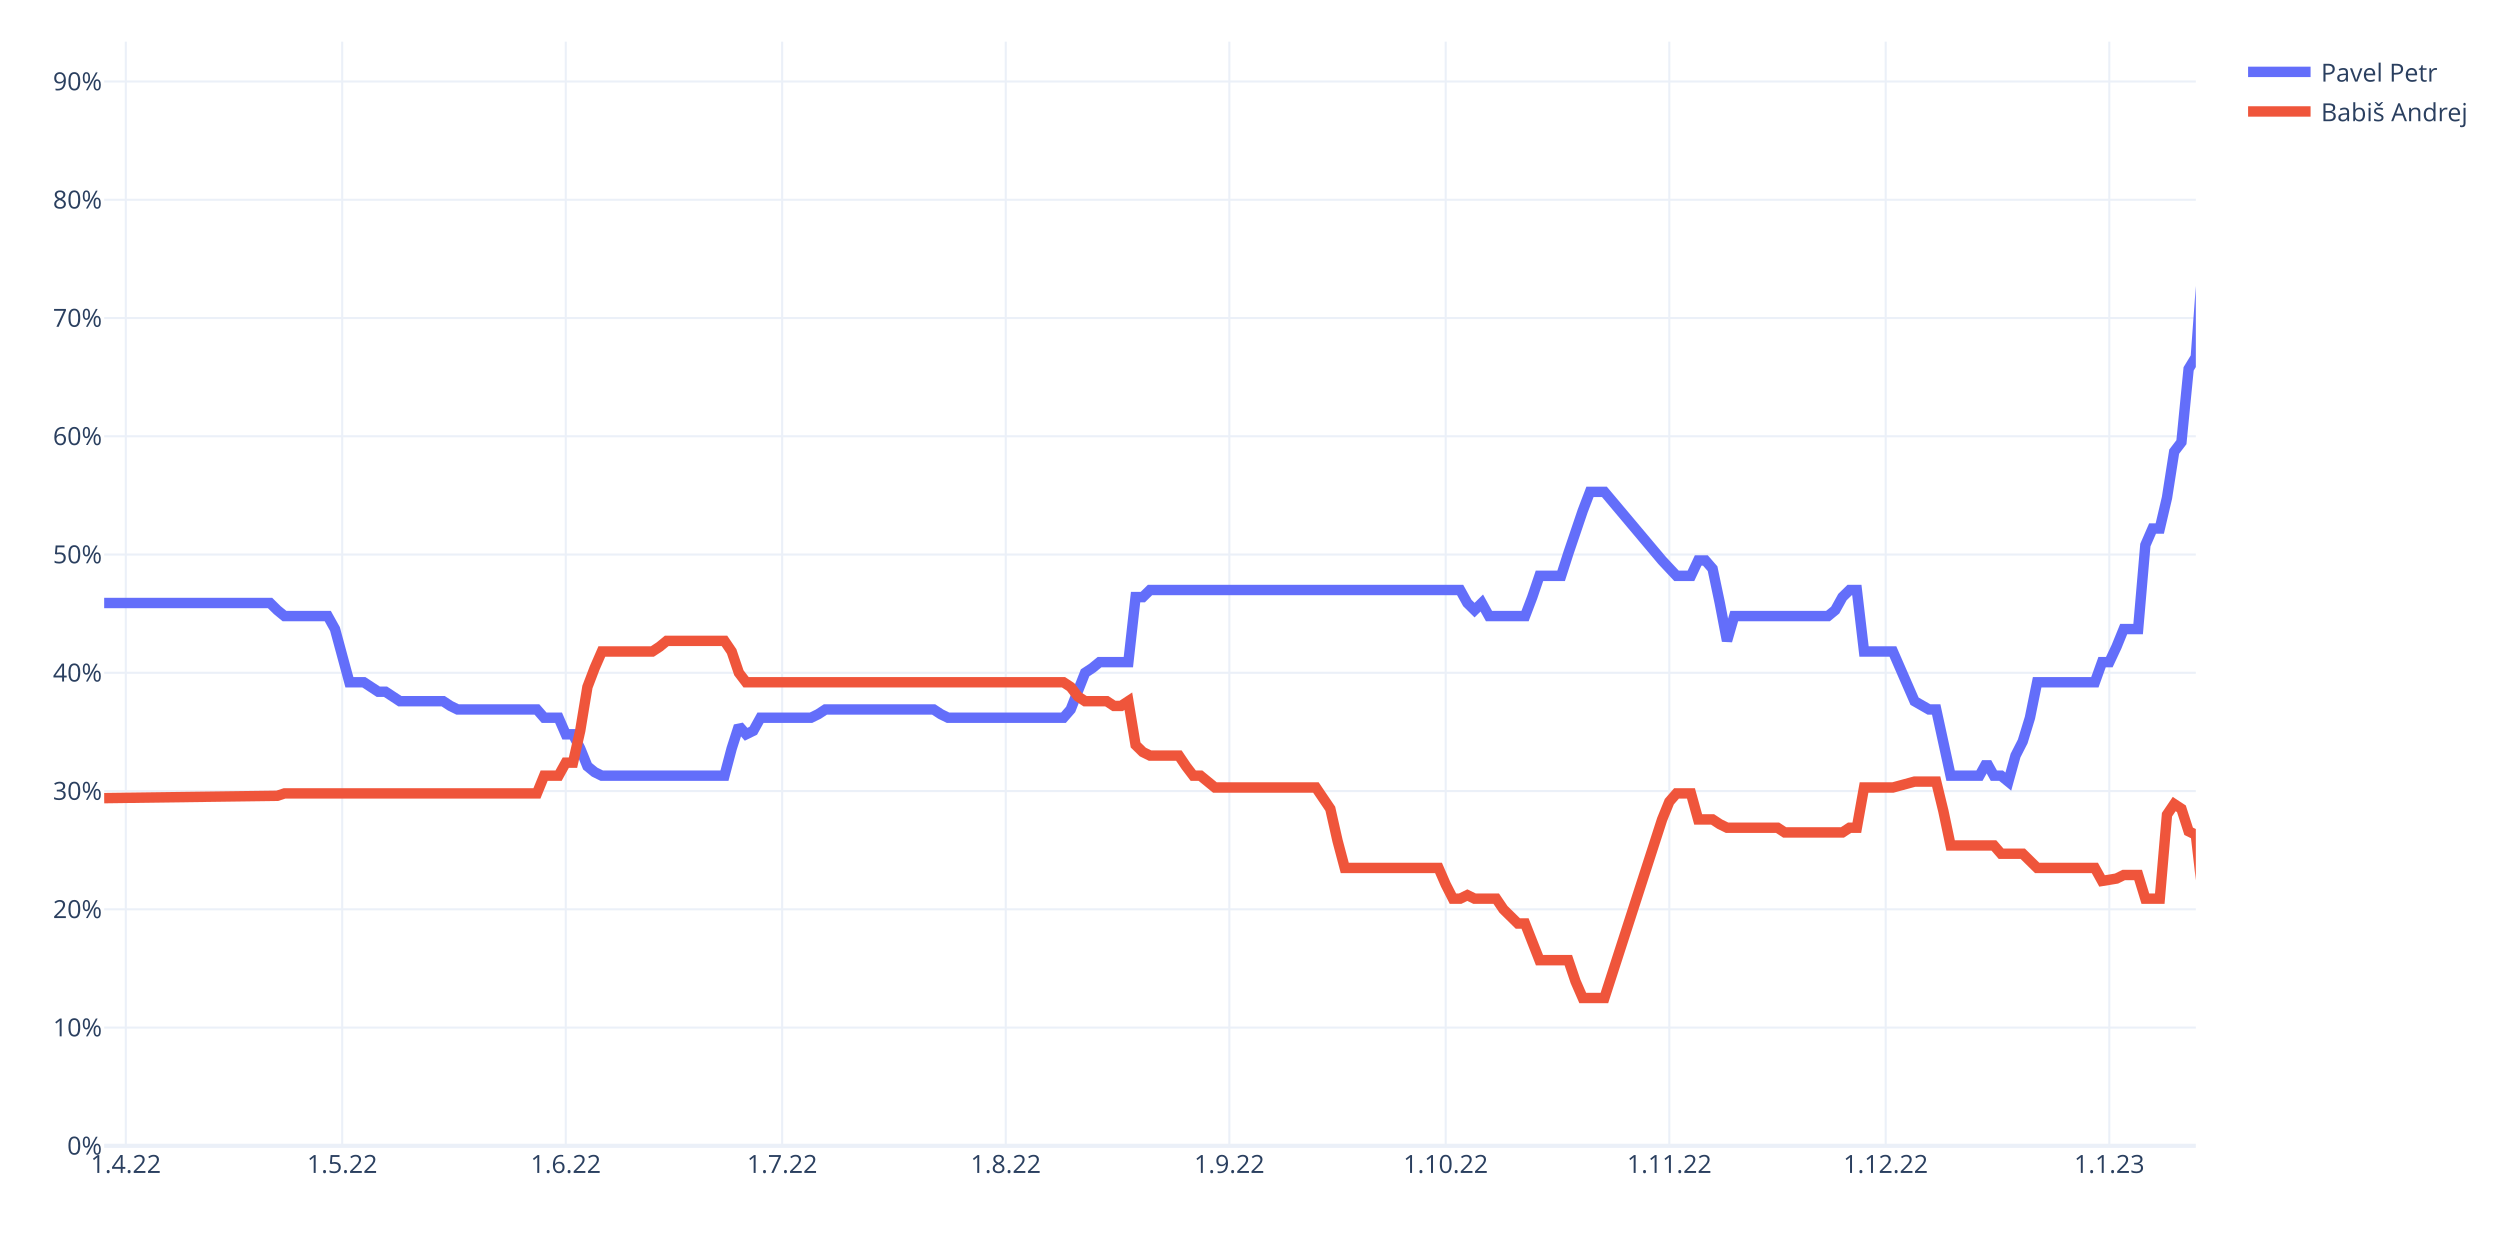
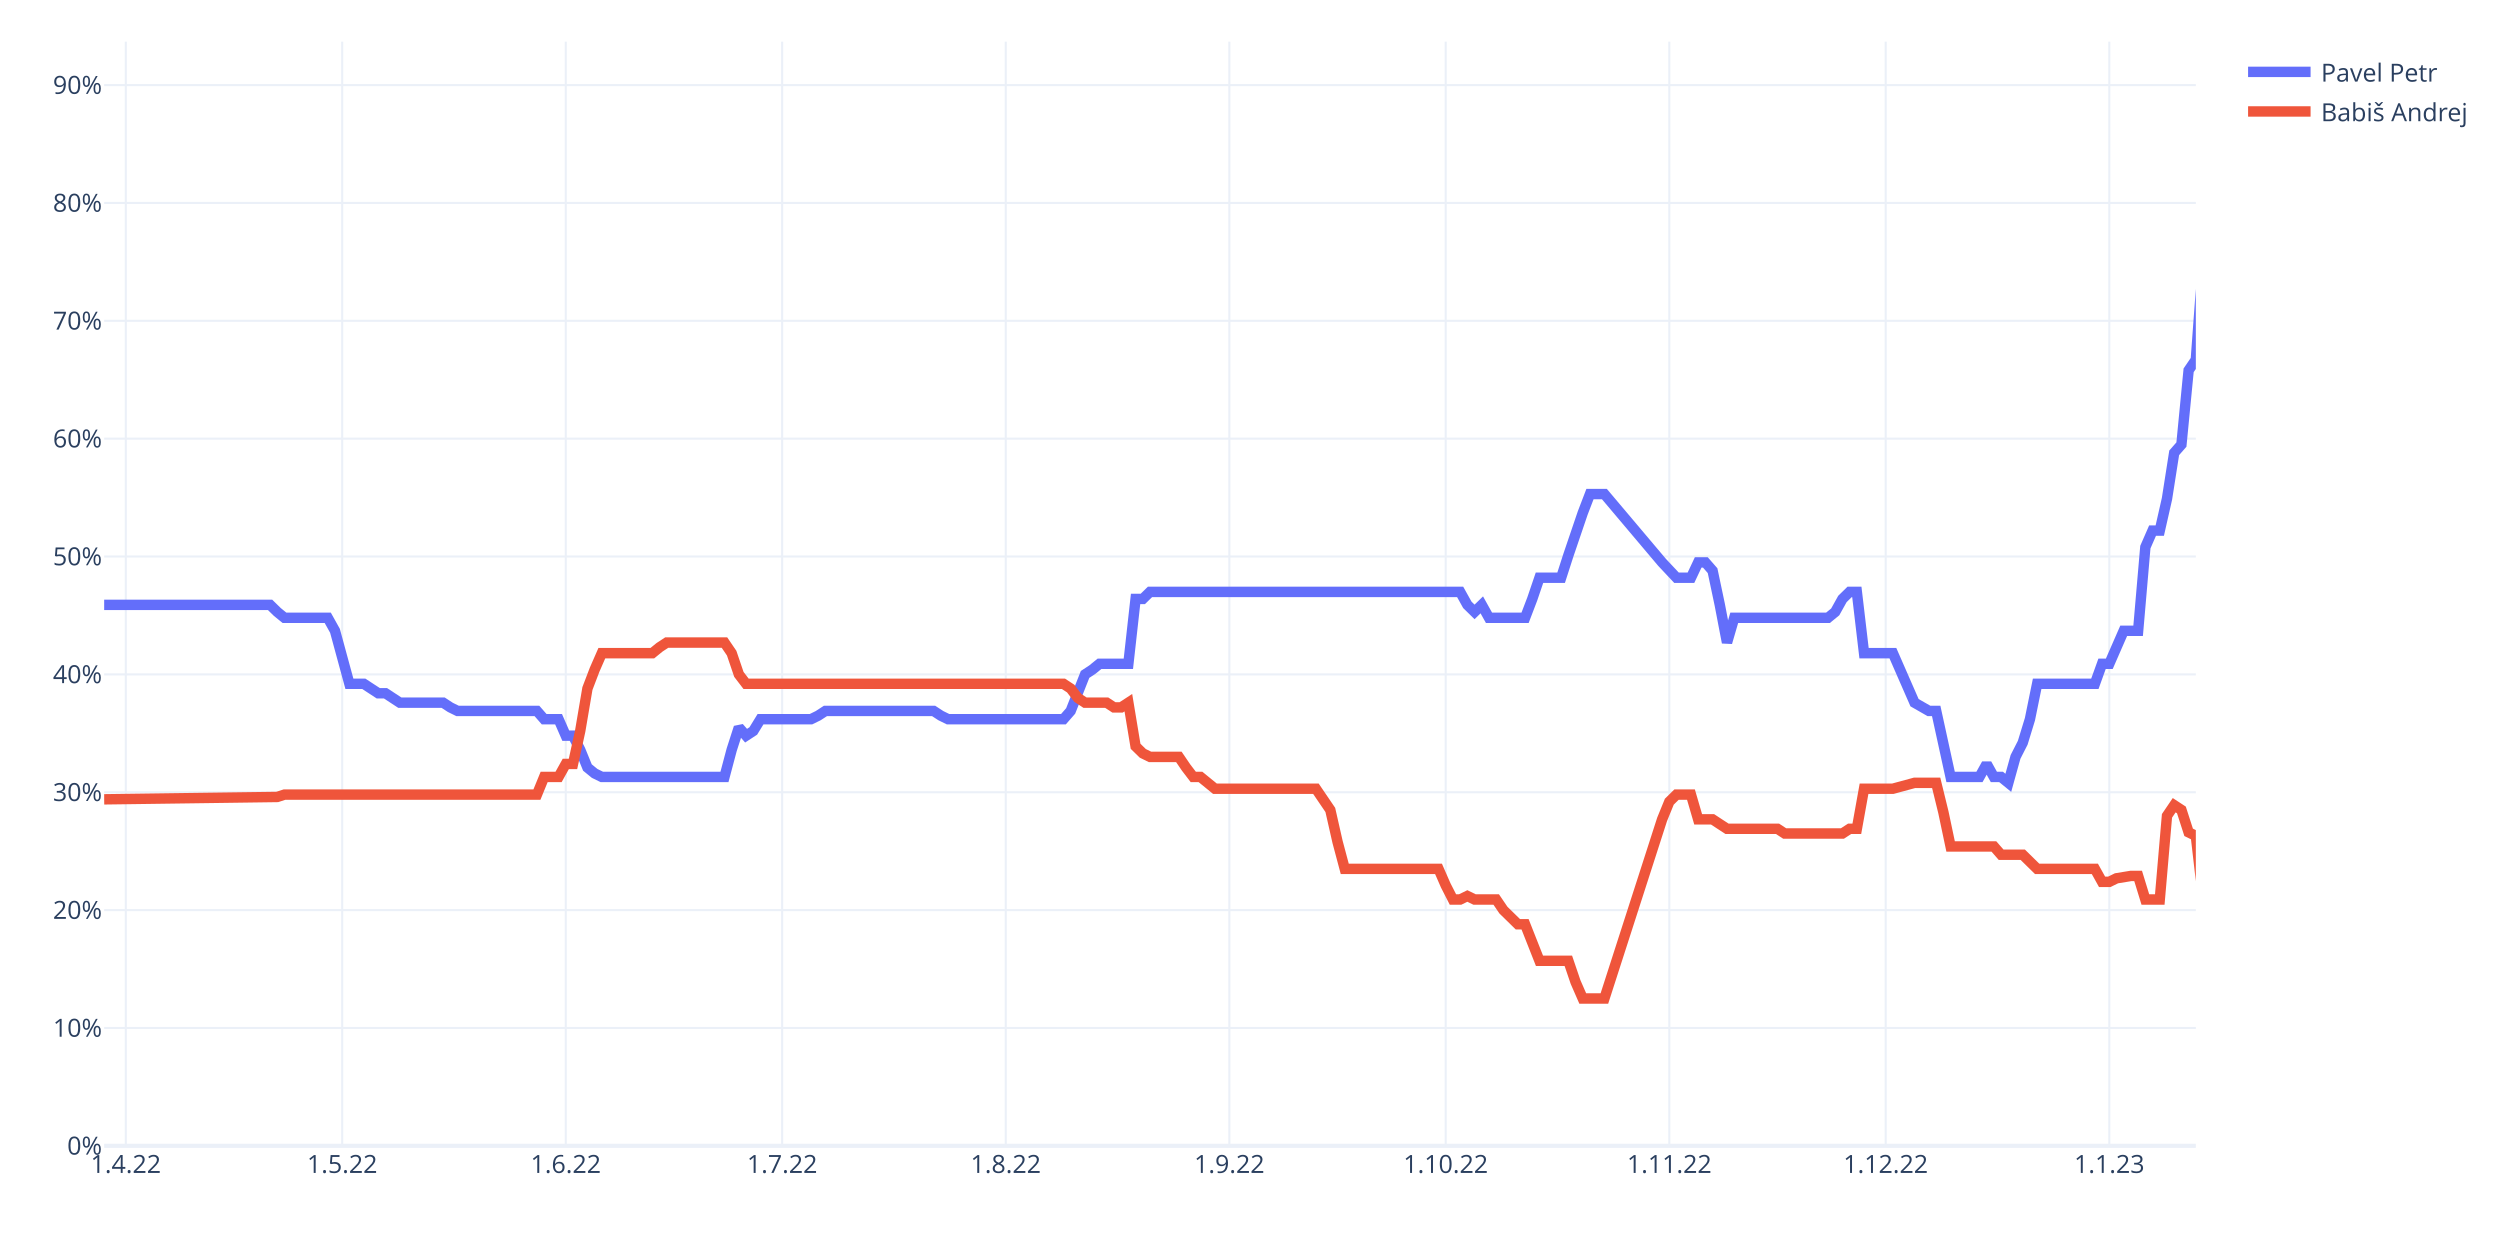
<svg xmlns="http://www.w3.org/2000/svg" class="main-svg" width="1200" height="600" style="" viewBox="0 0 1200 600">
  <rect x="0" y="0" width="1200" height="600" style="fill: rgb(255, 255, 255); fill-opacity: 1;" />
-   <defs id="defs-5fe221">
+   <defs id="defs-3e37c8">
    <g class="clips">
-       <clipPath id="clip5fe221xyplot" class="plotclip">
+       <clipPath id="clip3e37c8xyplot" class="plotclip">
        <rect width="1004" height="530" />
      </clipPath>
-       <clipPath class="axesclip" id="clip5fe221x">
+       <clipPath class="axesclip" id="clip3e37c8x">
        <rect x="50" y="0" width="1004" height="600" />
      </clipPath>
-       <clipPath class="axesclip" id="clip5fe221y">
+       <clipPath class="axesclip" id="clip3e37c8y">
        <rect x="0" y="20" width="1200" height="530" />
      </clipPath>
-       <clipPath class="axesclip" id="clip5fe221xy">
+       <clipPath class="axesclip" id="clip3e37c8xy">
        <rect x="50" y="20" width="1004" height="530" />
      </clipPath>
    </g>
    <g class="gradients" />
    <g class="patterns" />
  </defs>
  <g class="bglayer" />
  <g class="layer-below">
    <g class="imagelayer" />
    <g class="shapelayer" />
  </g>
  <g class="cartesianlayer">
    <g class="subplot xy">
      <g class="layer-subplot">
        <g class="shapelayer" />
        <g class="imagelayer" />
      </g>
      <g class="minor-gridlayer">
        <g class="x" />
        <g class="y" />
      </g>
      <g class="gridlayer">
        <g class="x">
          <path class="xgrid crisp" transform="translate(60.39,0)" d="M0,20v530" style="stroke: rgb(235, 240, 248); stroke-opacity: 1; stroke-width: 1px;" />
          <path class="xgrid crisp" transform="translate(164.25,0)" d="M0,20v530" style="stroke: rgb(235, 240, 248); stroke-opacity: 1; stroke-width: 1px;" />
          <path class="xgrid crisp" transform="translate(271.57,0)" d="M0,20v530" style="stroke: rgb(235, 240, 248); stroke-opacity: 1; stroke-width: 1px;" />
          <path class="xgrid crisp" transform="translate(375.43,0)" d="M0,20v530" style="stroke: rgb(235, 240, 248); stroke-opacity: 1; stroke-width: 1px;" />
          <path class="xgrid crisp" transform="translate(482.76,0)" d="M0,20v530" style="stroke: rgb(235, 240, 248); stroke-opacity: 1; stroke-width: 1px;" />
          <path class="xgrid crisp" transform="translate(590.08,0)" d="M0,20v530" style="stroke: rgb(235, 240, 248); stroke-opacity: 1; stroke-width: 1px;" />
          <path class="xgrid crisp" transform="translate(693.94,0)" d="M0,20v530" style="stroke: rgb(235, 240, 248); stroke-opacity: 1; stroke-width: 1px;" />
          <path class="xgrid crisp" transform="translate(801.27,0)" d="M0,20v530" style="stroke: rgb(235, 240, 248); stroke-opacity: 1; stroke-width: 1px;" />
          <path class="xgrid crisp" transform="translate(905.13,0)" d="M0,20v530" style="stroke: rgb(235, 240, 248); stroke-opacity: 1; stroke-width: 1px;" />
          <path class="xgrid crisp" transform="translate(1012.46,0)" d="M0,20v530" style="stroke: rgb(235, 240, 248); stroke-opacity: 1; stroke-width: 1px;" />
        </g>
        <g class="y">
-           <path class="ygrid crisp" transform="translate(0,493.24)" d="M50,0h1004" style="stroke: rgb(235, 240, 248); stroke-opacity: 1; stroke-width: 1px;" />
-           <path class="ygrid crisp" transform="translate(0,436.47)" d="M50,0h1004" style="stroke: rgb(235, 240, 248); stroke-opacity: 1; stroke-width: 1px;" />
-           <path class="ygrid crisp" transform="translate(0,379.71)" d="M50,0h1004" style="stroke: rgb(235, 240, 248); stroke-opacity: 1; stroke-width: 1px;" />
-           <path class="ygrid crisp" transform="translate(0,322.94)" d="M50,0h1004" style="stroke: rgb(235, 240, 248); stroke-opacity: 1; stroke-width: 1px;" />
-           <path class="ygrid crisp" transform="translate(0,266.18)" d="M50,0h1004" style="stroke: rgb(235, 240, 248); stroke-opacity: 1; stroke-width: 1px;" />
-           <path class="ygrid crisp" transform="translate(0,209.41)" d="M50,0h1004" style="stroke: rgb(235, 240, 248); stroke-opacity: 1; stroke-width: 1px;" />
-           <path class="ygrid crisp" transform="translate(0,152.65)" d="M50,0h1004" style="stroke: rgb(235, 240, 248); stroke-opacity: 1; stroke-width: 1px;" />
-           <path class="ygrid crisp" transform="translate(0,95.89)" d="M50,0h1004" style="stroke: rgb(235, 240, 248); stroke-opacity: 1; stroke-width: 1px;" />
-           <path class="ygrid crisp" transform="translate(0,39.12)" d="M50,0h1004" style="stroke: rgb(235, 240, 248); stroke-opacity: 1; stroke-width: 1px;" />
+           <path class="ygrid crisp" transform="translate(0,493.43)" d="M50,0h1004" style="stroke: rgb(235, 240, 248); stroke-opacity: 1; stroke-width: 1px;" />
+           <path class="ygrid crisp" transform="translate(0,436.85)" d="M50,0h1004" style="stroke: rgb(235, 240, 248); stroke-opacity: 1; stroke-width: 1px;" />
+           <path class="ygrid crisp" transform="translate(0,380.28)" d="M50,0h1004" style="stroke: rgb(235, 240, 248); stroke-opacity: 1; stroke-width: 1px;" />
+           <path class="ygrid crisp" transform="translate(0,323.71)" d="M50,0h1004" style="stroke: rgb(235, 240, 248); stroke-opacity: 1; stroke-width: 1px;" />
+           <path class="ygrid crisp" transform="translate(0,267.13)" d="M50,0h1004" style="stroke: rgb(235, 240, 248); stroke-opacity: 1; stroke-width: 1px;" />
+           <path class="ygrid crisp" transform="translate(0,210.56)" d="M50,0h1004" style="stroke: rgb(235, 240, 248); stroke-opacity: 1; stroke-width: 1px;" />
+           <path class="ygrid crisp" transform="translate(0,153.99)" d="M50,0h1004" style="stroke: rgb(235, 240, 248); stroke-opacity: 1; stroke-width: 1px;" />
+           <path class="ygrid crisp" transform="translate(0,97.42)" d="M50,0h1004" style="stroke: rgb(235, 240, 248); stroke-opacity: 1; stroke-width: 1px;" />
+           <path class="ygrid crisp" transform="translate(0,40.84)" d="M50,0h1004" style="stroke: rgb(235, 240, 248); stroke-opacity: 1; stroke-width: 1px;" />
        </g>
      </g>
      <g class="zerolinelayer">
        <path class="yzl zl crisp" transform="translate(0,550)" d="M50,0h1004" style="stroke: rgb(235, 240, 248); stroke-opacity: 1; stroke-width: 2px;" />
      </g>
      <path class="xlines-below" />
      <path class="ylines-below" />
      <g class="overlines-below" />
      <g class="xaxislayer-below" />
      <g class="yaxislayer-below" />
      <g class="overaxes-below" />
-       <g class="plot" transform="translate(50,20)" clip-path="url(#clip5fe221xyplot)">
+       <g class="plot" transform="translate(50,20)" clip-path="url(#clip3e37c8xyplot)">
        <g class="scatterlayer mlayer">
-           <g class="trace scatter trace0a88c6" style="stroke-miterlimit: 2; opacity: 1;">
+           <g class="trace scatter trace36b615" style="stroke-miterlimit: 2; opacity: 1;">
            <g class="fills" />
            <g class="errorbars" />
            <g class="lines">
-               <path class="js-line" d="M0,269.45L79.63,269.45L83.09,272.86L86.55,275.7L90.01,275.7L107.32,275.7L110.79,281.94L117.71,307.48L121.17,307.48L124.63,307.48L128.1,309.75L131.56,312.02L135.02,312.02L141.94,316.57L145.41,316.57L162.72,316.57L166.18,318.84L169.64,320.54L173.1,320.54L207.72,320.54L211.19,324.51L218.11,324.51L221.57,332.46L225.03,332.46L228.5,339.27L231.96,347.79L235.42,350.62L238.88,352.33L242.34,352.33L297.74,352.33L301.2,339.27L304.66,328.49L308.12,332.46L311.59,330.76L315.05,324.51L339.28,324.51L342.74,322.81L346.21,320.54L349.67,320.54L398.14,320.54L401.6,322.81L405.06,324.51L408.52,324.51L460.46,324.51L463.92,320.54L470.84,302.94L474.3,300.67L477.77,297.83L481.23,297.83L491.61,297.83L495.08,266.61L498.54,266.61L502,263.21L650.87,263.21L654.33,269.45L657.79,272.86L661.26,269.45L664.72,275.7L668.18,275.7L682.03,275.7L685.49,266.61L688.95,256.4L692.41,256.4L699.34,256.4L702.8,245.61L709.72,225.18L713.19,216.09L720.11,216.09L747.81,249.02L754.73,256.4L761.66,256.4L765.12,249.02L768.58,249.02L772.04,252.99L775.5,269.45L778.97,287.62L782.43,275.7L827.43,275.7L830.9,272.86L834.36,266.61L837.82,263.21L841.28,263.21L844.74,292.72L858.59,292.72L868.98,316.57L875.9,320.54L879.37,320.54L886.29,352.33L889.75,352.33L900.14,352.33L903.6,346.08L907.06,352.33L910.52,352.33L913.99,355.17L917.45,342.68L920.91,335.87L924.37,324.51L927.83,307.48L931.3,307.48L955.53,307.48L958.99,297.83L962.46,297.83L965.92,290.45L969.38,281.94L972.84,281.94L976.3,281.94L979.77,241.64L983.23,233.69L986.69,233.69L990.15,218.93L993.61,196.79L997.08,192.25L1000.54,157.06L1004,151.38L1010.92,57.15L1017.85,68.51L1021.31,70.21L1024.77,70.21L1028.23,66.24L1031.7,60.56L1035.16,42.96L1042.08,26.5" style="vector-effect: non-scaling-stroke; fill: none; stroke: rgb(99, 110, 250); stroke-opacity: 1; stroke-width: 5px; opacity: 1;" />
+               <path class="js-line" d="M0,270.33L79.63,270.33L83.09,273.72L86.55,276.55L90.01,276.55L107.32,276.55L110.79,282.78L117.71,308.23L121.17,308.23L124.63,308.23L128.1,310.5L131.56,312.76L135.02,312.76L141.94,317.29L145.41,317.29L162.72,317.29L166.18,319.55L169.64,321.25L173.1,321.25L207.72,321.25L211.19,325.21L218.11,325.21L221.57,333.13L225.03,333.13L228.5,339.91L231.96,348.4L235.42,351.23L238.88,352.93L242.34,352.93L297.74,352.93L301.2,339.91L304.66,329.17L308.12,333.13L311.59,330.86L315.05,325.21L339.28,325.21L342.74,323.51L346.21,321.25L349.67,321.25L398.14,321.25L401.6,323.51L405.06,325.21L408.52,325.21L460.46,325.21L463.92,321.25L470.84,303.71L474.3,301.44L477.77,298.62L481.23,298.62L491.61,298.62L495.08,267.5L498.54,267.5L502,264.11L650.87,264.11L654.33,270.33L657.79,273.72L661.26,270.33L664.72,276.55L668.18,276.55L682.03,276.55L685.49,267.5L688.95,257.32L692.41,257.32L699.34,257.32L702.8,246.57L709.72,226.2L713.19,217.15L720.11,217.15L747.81,249.96L754.73,257.32L761.66,257.32L765.12,249.96L768.58,249.96L772.04,253.92L775.5,270.33L778.97,288.43L782.43,276.55L827.43,276.55L830.9,273.72L834.36,267.5L837.82,264.11L841.28,264.11L844.74,293.52L858.59,293.52L868.98,317.29L875.9,321.25L879.37,321.25L886.29,352.93L889.75,352.93L900.14,352.93L903.6,346.7L907.06,352.93L910.52,352.93L913.99,355.76L917.45,343.31L920.91,336.52L924.37,325.21L927.83,308.23L931.3,308.23L955.53,308.23L958.99,298.62L962.46,298.62L965.92,290.7L969.38,282.78L972.84,282.78L976.3,282.78L979.77,242.61L983.23,234.69L986.69,234.69L990.15,219.41L993.61,197.35L997.08,193.39L1000.54,157.75L1004,152.66L1010.92,58.75L1017.85,70.06L1021.31,71.19L1024.77,71.19L1028.23,67.23L1031.7,62.14L1035.16,44.04L1042.08,26.5" style="vector-effect: non-scaling-stroke; fill: none; stroke: rgb(99, 110, 250); stroke-opacity: 1; stroke-width: 5px; opacity: 1;" />
            </g>
            <g class="points" />
            <g class="text" />
          </g>
-           <g class="trace scatter trace9797ca" style="stroke-miterlimit: 2; opacity: 1;">
+           <g class="trace scatter traceed876c" style="stroke-miterlimit: 2; opacity: 1;">
            <g class="fills" />
            <g class="errorbars" />
            <g class="lines">
-               <path class="js-line" d="M0,363.11L83.09,361.98L86.55,360.84L207.72,360.84L211.19,352.33L218.11,352.33L221.57,346.08L225.03,346.08L228.5,330.76L231.96,309.75L235.42,300.67L238.88,292.72L242.34,292.72L263.12,292.72L266.58,290.45L270.04,287.62L273.5,287.62L297.74,287.62L301.2,292.72L304.66,302.94L308.12,307.48L460.46,307.48L463.92,309.75L467.38,314.3L470.84,316.57L481.23,316.57L484.69,318.84L488.15,318.84L491.61,316.57L495.08,337.57L498.54,340.97L502,342.68L505.46,342.68L515.85,342.68L519.31,347.79L522.77,352.33L526.23,352.33L533.16,358L536.62,358L581.63,358L585.09,363.11L588.55,368.22L592.01,383.55L595.48,396.6L598.94,396.6L640.48,396.6L643.94,404.55L647.41,411.36L650.87,411.36L654.33,409.66L657.79,411.36L668.18,411.36L671.64,416.47L678.57,423.28L682.03,423.28L688.95,440.88L692.41,440.88L702.8,440.88L706.26,451.1L709.72,459.04L713.19,459.04L720.11,459.04L747.81,373.33L751.27,364.82L754.73,360.84L761.66,360.84L765.12,373.33L772.04,373.33L775.5,375.6L778.97,377.3L782.43,377.3L803.2,377.3L806.66,379.57L834.36,379.57L837.82,377.3L841.28,377.3L844.74,358L858.59,358L868.98,355.17L879.37,355.17L882.83,369.36L886.29,385.82L889.75,385.82L907.06,385.82L910.52,389.79L920.91,389.79L924.37,393.2L927.83,396.6L931.3,396.6L955.53,396.6L958.99,402.85L965.92,401.71L969.38,400.01L976.3,400.01L979.77,411.36L986.69,411.36L990.15,371.06L993.61,365.95L997.08,368.22L1000.54,379.01L1004,380.71L1010.92,440.88L1014.39,426.12L1017.85,418.17L1021.31,416.47L1024.77,418.17L1028.23,428.39L1031.7,433.5L1035.16,449.96L1038.62,460.75L1042.08,465.86" style="vector-effect: non-scaling-stroke; fill: none; stroke: rgb(239, 85, 59); stroke-opacity: 1; stroke-width: 5px; opacity: 1;" />
+               <path class="js-line" d="M0,363.68L83.09,362.54L86.55,361.41L207.72,361.41L211.19,352.93L218.11,352.93L221.57,346.7L225.03,346.7L228.5,330.86L231.96,310.5L235.42,301.44L238.88,293.52L242.34,293.52L263.12,293.52L266.58,290.7L270.04,288.43L273.5,288.43L297.74,288.43L301.2,293.52L304.66,303.71L308.12,308.23L460.46,308.23L463.92,310.5L467.38,315.02L470.84,317.29L481.23,317.29L484.69,319.55L488.15,319.55L491.61,317.29L495.08,338.22L498.54,341.61L502,343.31L505.46,343.31L515.85,343.31L519.31,348.4L522.77,352.93L526.23,352.93L533.16,358.58L536.62,358.58L581.63,358.58L585.09,363.68L588.55,368.77L592.01,384.04L595.48,397.05L598.94,397.05L640.48,397.05L643.94,404.97L647.41,411.76L650.87,411.76L654.33,410.07L657.79,411.76L668.18,411.76L671.64,416.85L678.57,423.64L682.03,423.64L688.95,441.18L692.41,441.18L702.8,441.18L706.26,451.36L709.72,459.28L713.19,459.28L720.11,459.28L747.81,373.29L751.27,364.81L754.73,361.41L761.66,361.41L765.12,373.29L772.04,373.29L775.5,375.56L778.97,377.82L782.43,377.82L803.2,377.82L806.66,380.08L834.36,380.08L837.82,377.82L841.28,377.82L844.74,358.58L858.59,358.58L868.98,355.76L879.37,355.76L882.83,369.9L886.29,386.3L889.75,386.3L907.06,386.3L910.52,390.26L920.91,390.26L924.37,393.66L927.83,397.05L931.3,397.05L955.53,397.05L958.99,403.28L962.46,403.28L965.92,401.58L972.84,400.45L976.3,400.45L979.77,411.76L983.23,411.76L986.69,411.76L990.15,371.6L993.61,366.5L997.08,368.77L1000.54,379.52L1004,381.21L1010.92,441.18L1014.39,426.47L1017.85,418.55L1021.31,416.85L1024.77,418.55L1028.23,428.73L1031.7,433.83L1035.16,450.23L1042.08,467.77" style="vector-effect: non-scaling-stroke; fill: none; stroke: rgb(239, 85, 59); stroke-opacity: 1; stroke-width: 5px; opacity: 1;" />
            </g>
            <g class="points" />
            <g class="text" />
          </g>
        </g>
      </g>
      <g class="overplot" />
      <path class="xlines-above crisp" d="M0,0" style="fill: none;" />
      <path class="ylines-above crisp" d="M0,0" style="fill: none;" />
      <g class="overlines-above" />
      <g class="xaxislayer-above">
        <g class="xtick">
          <text text-anchor="middle" x="0" y="563" transform="translate(60.39,0)" style="font-family: 'Open Sans', verdana, arial, sans-serif; font-size: 12px; fill: rgb(42, 63, 95); fill-opacity: 1; white-space: pre; opacity: 1;">1.4.22</text>
        </g>
        <g class="xtick">
          <text text-anchor="middle" x="0" y="563" style="font-family: 'Open Sans', verdana, arial, sans-serif; font-size: 12px; fill: rgb(42, 63, 95); fill-opacity: 1; white-space: pre; opacity: 1;" transform="translate(164.25,0)">1.5.22</text>
        </g>
        <g class="xtick">
          <text text-anchor="middle" x="0" y="563" style="font-family: 'Open Sans', verdana, arial, sans-serif; font-size: 12px; fill: rgb(42, 63, 95); fill-opacity: 1; white-space: pre; opacity: 1;" transform="translate(271.57,0)">1.6.22</text>
        </g>
        <g class="xtick">
          <text text-anchor="middle" x="0" y="563" style="font-family: 'Open Sans', verdana, arial, sans-serif; font-size: 12px; fill: rgb(42, 63, 95); fill-opacity: 1; white-space: pre; opacity: 1;" transform="translate(375.43,0)">1.7.22</text>
        </g>
        <g class="xtick">
          <text text-anchor="middle" x="0" y="563" style="font-family: 'Open Sans', verdana, arial, sans-serif; font-size: 12px; fill: rgb(42, 63, 95); fill-opacity: 1; white-space: pre; opacity: 1;" transform="translate(482.76,0)">1.8.22</text>
        </g>
        <g class="xtick">
          <text text-anchor="middle" x="0" y="563" style="font-family: 'Open Sans', verdana, arial, sans-serif; font-size: 12px; fill: rgb(42, 63, 95); fill-opacity: 1; white-space: pre; opacity: 1;" transform="translate(590.08,0)">1.9.22</text>
        </g>
        <g class="xtick">
          <text text-anchor="middle" x="0" y="563" style="font-family: 'Open Sans', verdana, arial, sans-serif; font-size: 12px; fill: rgb(42, 63, 95); fill-opacity: 1; white-space: pre; opacity: 1;" transform="translate(693.94,0)">1.10.22</text>
        </g>
        <g class="xtick">
          <text text-anchor="middle" x="0" y="563" style="font-family: 'Open Sans', verdana, arial, sans-serif; font-size: 12px; fill: rgb(42, 63, 95); fill-opacity: 1; white-space: pre; opacity: 1;" transform="translate(801.27,0)">1.11.22</text>
        </g>
        <g class="xtick">
          <text text-anchor="middle" x="0" y="563" style="font-family: 'Open Sans', verdana, arial, sans-serif; font-size: 12px; fill: rgb(42, 63, 95); fill-opacity: 1; white-space: pre; opacity: 1;" transform="translate(905.13,0)">1.12.22</text>
        </g>
        <g class="xtick">
          <text text-anchor="middle" x="0" y="563" style="font-family: 'Open Sans', verdana, arial, sans-serif; font-size: 12px; fill: rgb(42, 63, 95); fill-opacity: 1; white-space: pre; opacity: 1;" transform="translate(1012.46,0)">1.1.23</text>
        </g>
      </g>
      <g class="yaxislayer-above">
        <g class="ytick">
          <text text-anchor="end" x="49" y="4.2" transform="translate(0,550)" style="font-family: 'Open Sans', verdana, arial, sans-serif; font-size: 12px; fill: rgb(42, 63, 95); fill-opacity: 1; white-space: pre; opacity: 1;">0%</text>
        </g>
        <g class="ytick">
-           <text text-anchor="end" x="49" y="4.2" style="font-family: 'Open Sans', verdana, arial, sans-serif; font-size: 12px; fill: rgb(42, 63, 95); fill-opacity: 1; white-space: pre; opacity: 1;" transform="translate(0,493.24)">10%</text>
-         </g>
-         <g class="ytick">
-           <text text-anchor="end" x="49" y="4.2" style="font-family: 'Open Sans', verdana, arial, sans-serif; font-size: 12px; fill: rgb(42, 63, 95); fill-opacity: 1; white-space: pre; opacity: 1;" transform="translate(0,436.47)">20%</text>
-         </g>
-         <g class="ytick">
-           <text text-anchor="end" x="49" y="4.2" style="font-family: 'Open Sans', verdana, arial, sans-serif; font-size: 12px; fill: rgb(42, 63, 95); fill-opacity: 1; white-space: pre; opacity: 1;" transform="translate(0,379.71)">30%</text>
-         </g>
-         <g class="ytick">
-           <text text-anchor="end" x="49" y="4.2" style="font-family: 'Open Sans', verdana, arial, sans-serif; font-size: 12px; fill: rgb(42, 63, 95); fill-opacity: 1; white-space: pre; opacity: 1;" transform="translate(0,322.94)">40%</text>
-         </g>
-         <g class="ytick">
-           <text text-anchor="end" x="49" y="4.2" style="font-family: 'Open Sans', verdana, arial, sans-serif; font-size: 12px; fill: rgb(42, 63, 95); fill-opacity: 1; white-space: pre; opacity: 1;" transform="translate(0,266.18)">50%</text>
-         </g>
-         <g class="ytick">
-           <text text-anchor="end" x="49" y="4.2" style="font-family: 'Open Sans', verdana, arial, sans-serif; font-size: 12px; fill: rgb(42, 63, 95); fill-opacity: 1; white-space: pre; opacity: 1;" transform="translate(0,209.41)">60%</text>
-         </g>
-         <g class="ytick">
-           <text text-anchor="end" x="49" y="4.2" style="font-family: 'Open Sans', verdana, arial, sans-serif; font-size: 12px; fill: rgb(42, 63, 95); fill-opacity: 1; white-space: pre; opacity: 1;" transform="translate(0,152.65)">70%</text>
-         </g>
-         <g class="ytick">
-           <text text-anchor="end" x="49" y="4.2" style="font-family: 'Open Sans', verdana, arial, sans-serif; font-size: 12px; fill: rgb(42, 63, 95); fill-opacity: 1; white-space: pre; opacity: 1;" transform="translate(0,95.89)">80%</text>
-         </g>
-         <g class="ytick">
-           <text text-anchor="end" x="49" y="4.2" style="font-family: 'Open Sans', verdana, arial, sans-serif; font-size: 12px; fill: rgb(42, 63, 95); fill-opacity: 1; white-space: pre; opacity: 1;" transform="translate(0,39.12)">90%</text>
+           <text text-anchor="end" x="49" y="4.2" style="font-family: 'Open Sans', verdana, arial, sans-serif; font-size: 12px; fill: rgb(42, 63, 95); fill-opacity: 1; white-space: pre; opacity: 1;" transform="translate(0,493.43)">10%</text>
+         </g>
+         <g class="ytick">
+           <text text-anchor="end" x="49" y="4.2" style="font-family: 'Open Sans', verdana, arial, sans-serif; font-size: 12px; fill: rgb(42, 63, 95); fill-opacity: 1; white-space: pre; opacity: 1;" transform="translate(0,436.85)">20%</text>
+         </g>
+         <g class="ytick">
+           <text text-anchor="end" x="49" y="4.2" style="font-family: 'Open Sans', verdana, arial, sans-serif; font-size: 12px; fill: rgb(42, 63, 95); fill-opacity: 1; white-space: pre; opacity: 1;" transform="translate(0,380.28)">30%</text>
+         </g>
+         <g class="ytick">
+           <text text-anchor="end" x="49" y="4.2" style="font-family: 'Open Sans', verdana, arial, sans-serif; font-size: 12px; fill: rgb(42, 63, 95); fill-opacity: 1; white-space: pre; opacity: 1;" transform="translate(0,323.71)">40%</text>
+         </g>
+         <g class="ytick">
+           <text text-anchor="end" x="49" y="4.2" style="font-family: 'Open Sans', verdana, arial, sans-serif; font-size: 12px; fill: rgb(42, 63, 95); fill-opacity: 1; white-space: pre; opacity: 1;" transform="translate(0,267.13)">50%</text>
+         </g>
+         <g class="ytick">
+           <text text-anchor="end" x="49" y="4.2" style="font-family: 'Open Sans', verdana, arial, sans-serif; font-size: 12px; fill: rgb(42, 63, 95); fill-opacity: 1; white-space: pre; opacity: 1;" transform="translate(0,210.56)">60%</text>
+         </g>
+         <g class="ytick">
+           <text text-anchor="end" x="49" y="4.2" style="font-family: 'Open Sans', verdana, arial, sans-serif; font-size: 12px; fill: rgb(42, 63, 95); fill-opacity: 1; white-space: pre; opacity: 1;" transform="translate(0,153.99)">70%</text>
+         </g>
+         <g class="ytick">
+           <text text-anchor="end" x="49" y="4.2" style="font-family: 'Open Sans', verdana, arial, sans-serif; font-size: 12px; fill: rgb(42, 63, 95); fill-opacity: 1; white-space: pre; opacity: 1;" transform="translate(0,97.42)">80%</text>
+         </g>
+         <g class="ytick">
+           <text text-anchor="end" x="49" y="4.2" style="font-family: 'Open Sans', verdana, arial, sans-serif; font-size: 12px; fill: rgb(42, 63, 95); fill-opacity: 1; white-space: pre; opacity: 1;" transform="translate(0,40.84)">90%</text>
        </g>
      </g>
      <g class="overaxes-above" />
    </g>
  </g>
  <g class="polarlayer" />
  <g class="smithlayer" />
  <g class="ternarylayer" />
  <g class="geolayer" />
  <g class="funnelarealayer" />
  <g class="pielayer" />
  <g class="iciclelayer" />
  <g class="treemaplayer" />
  <g class="sunburstlayer" />
  <g class="glimages" />
-   <defs id="topdefs-5fe221">
+   <defs id="topdefs-3e37c8">
    <g class="clips" />
-     <clipPath id="legend5fe221">
+     <clipPath id="legend3e37c8">
      <rect width="114" height="48" x="0" y="0" />
    </clipPath>
  </defs>
  <g class="layer-above">
    <g class="imagelayer" />
    <g class="shapelayer" />
  </g>
  <g class="infolayer">
    <g class="legend" pointer-events="all" transform="translate(1074.08,20)">
      <rect class="bg" shape-rendering="crispEdges" style="stroke: rgb(68, 68, 68); stroke-opacity: 1; fill: rgb(255, 255, 255); fill-opacity: 1; stroke-width: 0px;" width="114" height="48" x="0" y="0" />
-       <g class="scrollbox" transform="" clip-path="url(#legend5fe221)">
+       <g class="scrollbox" transform="" clip-path="url(#legend3e37c8)">
        <g class="groups">
          <g class="traces" transform="translate(0,14.5)" style="opacity: 1;">
            <text class="legendtext" text-anchor="start" x="40" y="4.68" style="font-family: 'Open Sans', verdana, arial, sans-serif; font-size: 12px; fill: rgb(42, 63, 95); fill-opacity: 1; white-space: pre;">Pavel Petr</text>
            <g class="layers" style="opacity: 1;">
              <g class="legendfill" />
              <g class="legendlines">
                <path class="js-line" d="M5,0h30" style="fill: none; stroke: rgb(99, 110, 250); stroke-opacity: 1; stroke-width: 5px;" />
              </g>
              <g class="legendsymbols">
                <g class="legendpoints" />
              </g>
            </g>
            <rect class="legendtoggle" x="0" y="-9.5" width="108.047" height="19" style="fill: rgb(0, 0, 0); fill-opacity: 0;" />
          </g>
          <g class="traces" transform="translate(0,33.5)" style="opacity: 1;">
            <text class="legendtext" text-anchor="start" x="40" y="4.68" style="font-family: 'Open Sans', verdana, arial, sans-serif; font-size: 12px; fill: rgb(42, 63, 95); fill-opacity: 1; white-space: pre;">Babiš Andrej</text>
            <g class="layers" style="opacity: 1;">
              <g class="legendfill" />
              <g class="legendlines">
                <path class="js-line" d="M5,0h30" style="fill: none; stroke: rgb(239, 85, 59); stroke-opacity: 1; stroke-width: 5px;" />
              </g>
              <g class="legendsymbols">
                <g class="legendpoints" />
              </g>
            </g>
            <rect class="legendtoggle" x="0" y="-9.5" width="108.047" height="19" style="fill: rgb(0, 0, 0); fill-opacity: 0;" />
          </g>
        </g>
      </g>
      <rect class="scrollbar" rx="20" ry="3" width="0" height="0" style="fill: rgb(128, 139, 164); fill-opacity: 1;" x="0" y="0" />
    </g>
    <g class="g-gtitle" />
    <g class="g-xtitle" />
    <g class="g-ytitle" />
  </g>
</svg>
